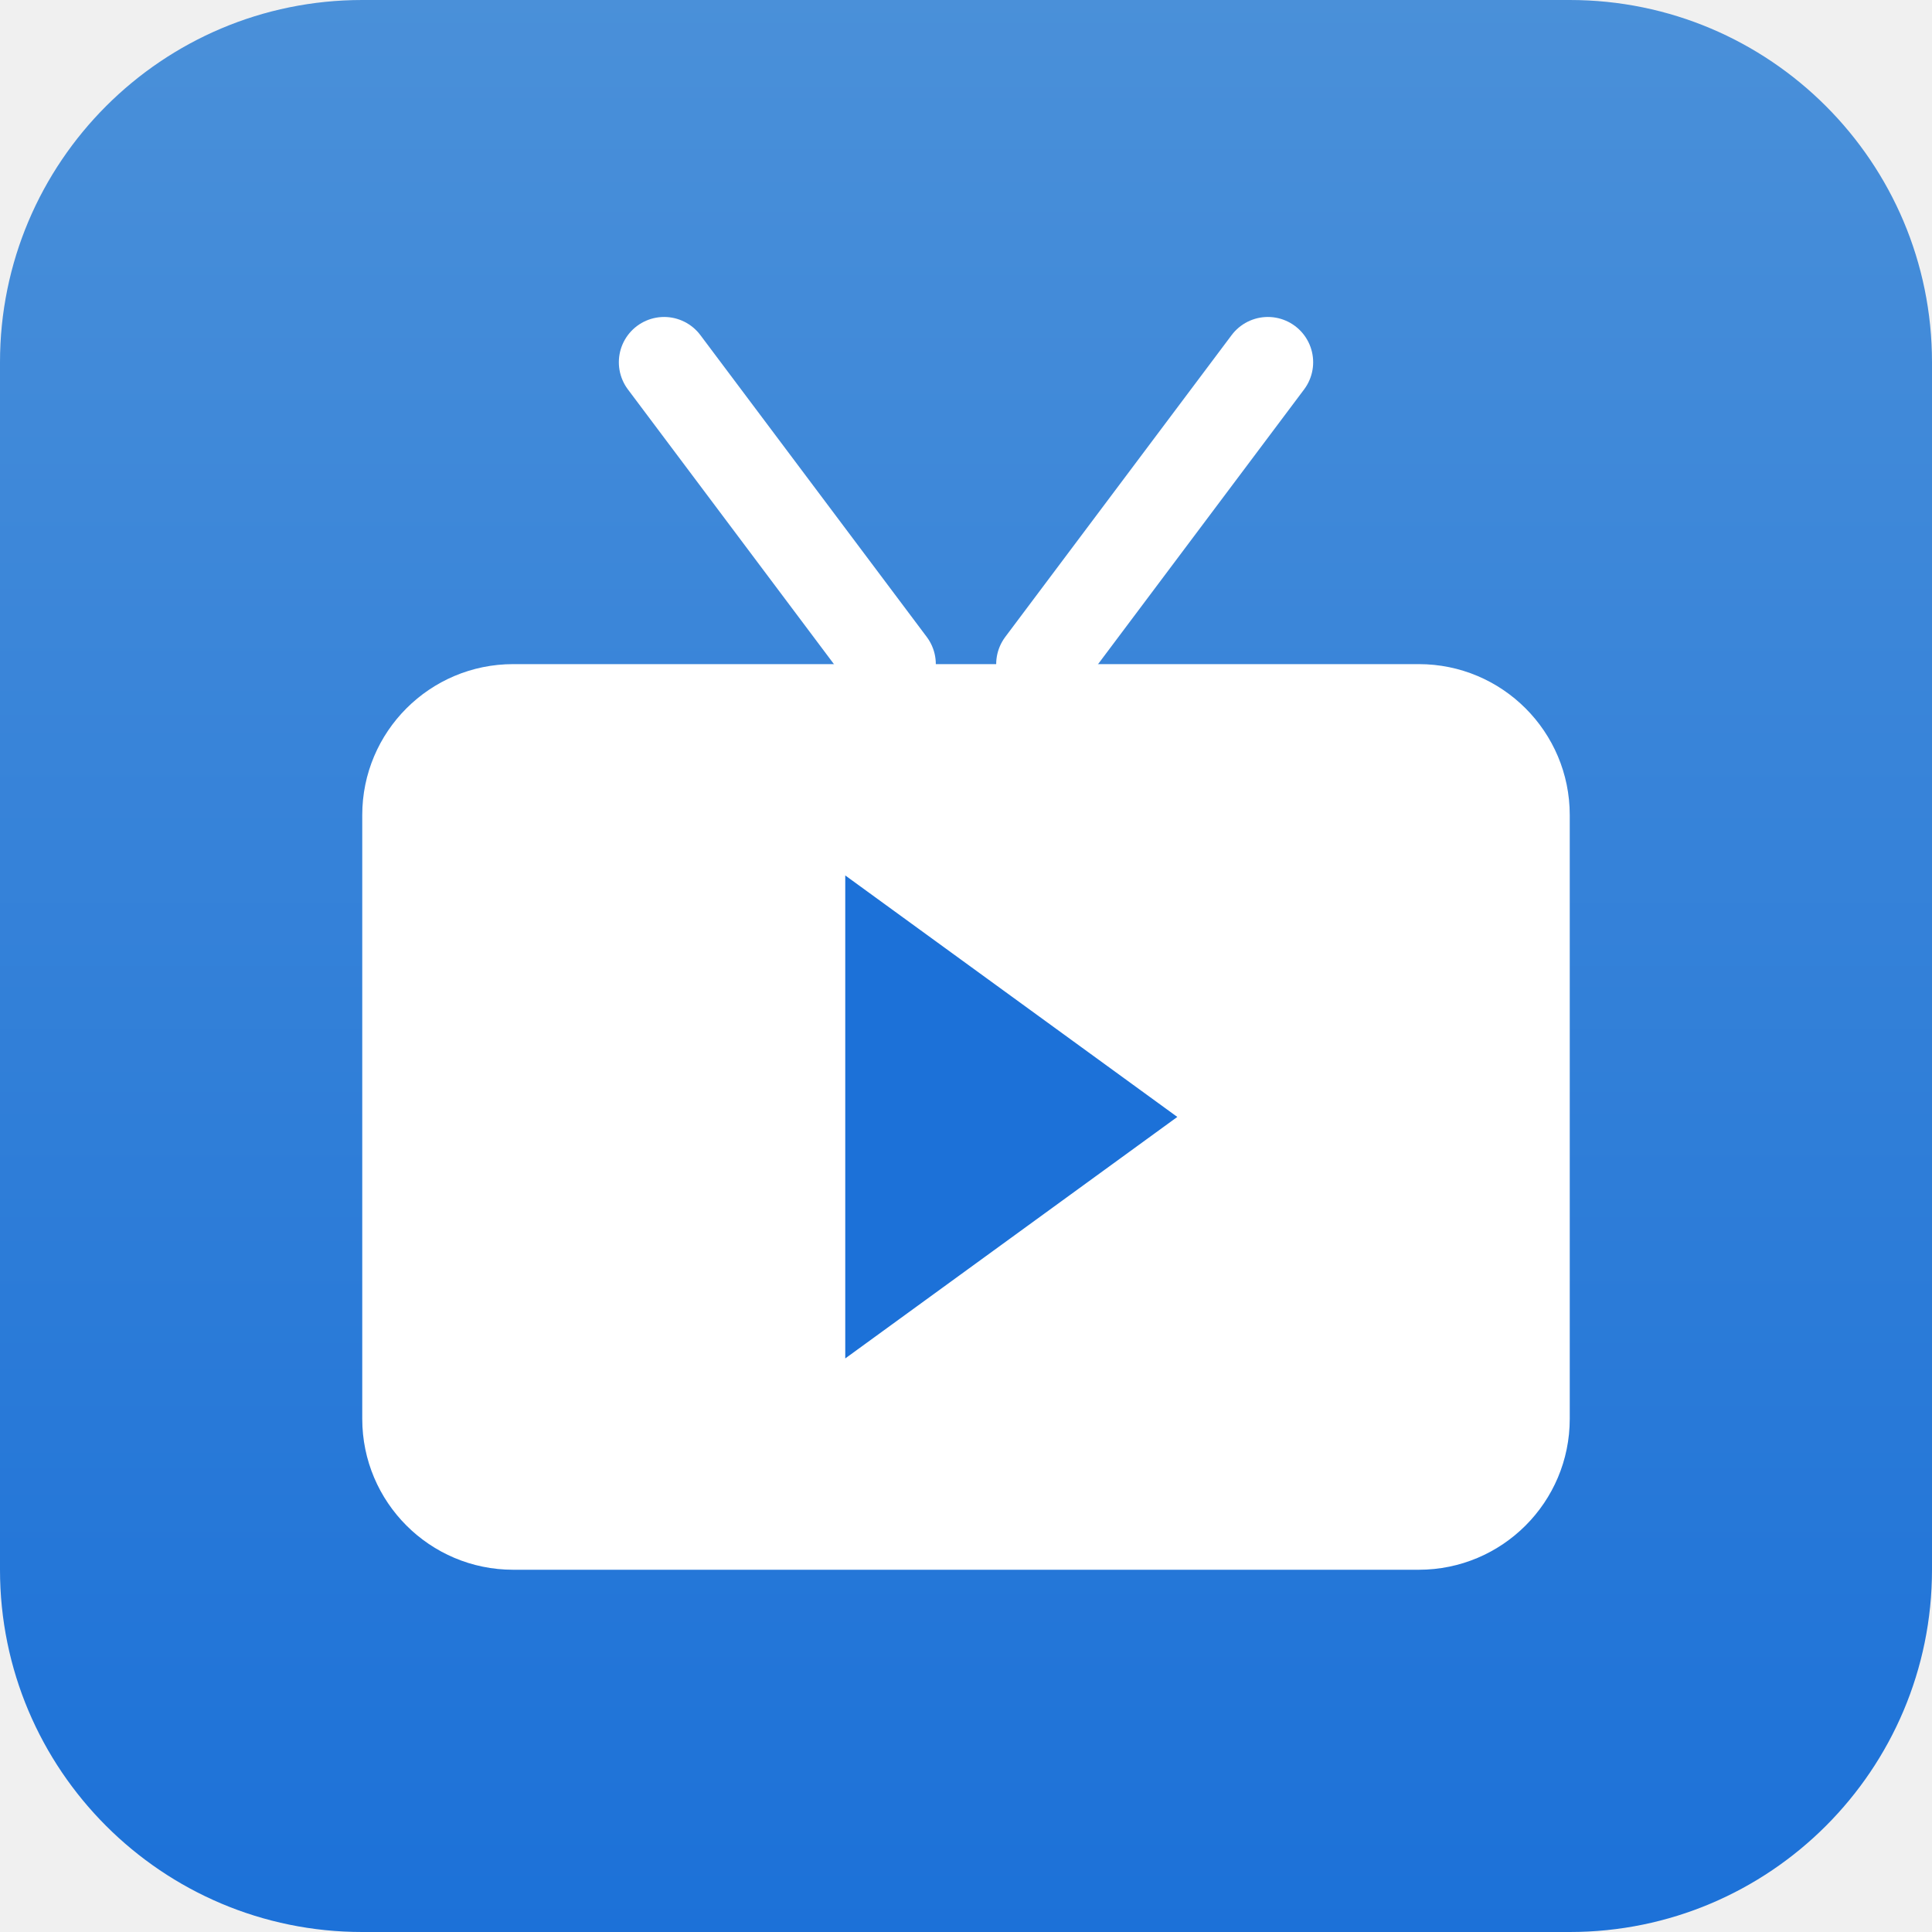
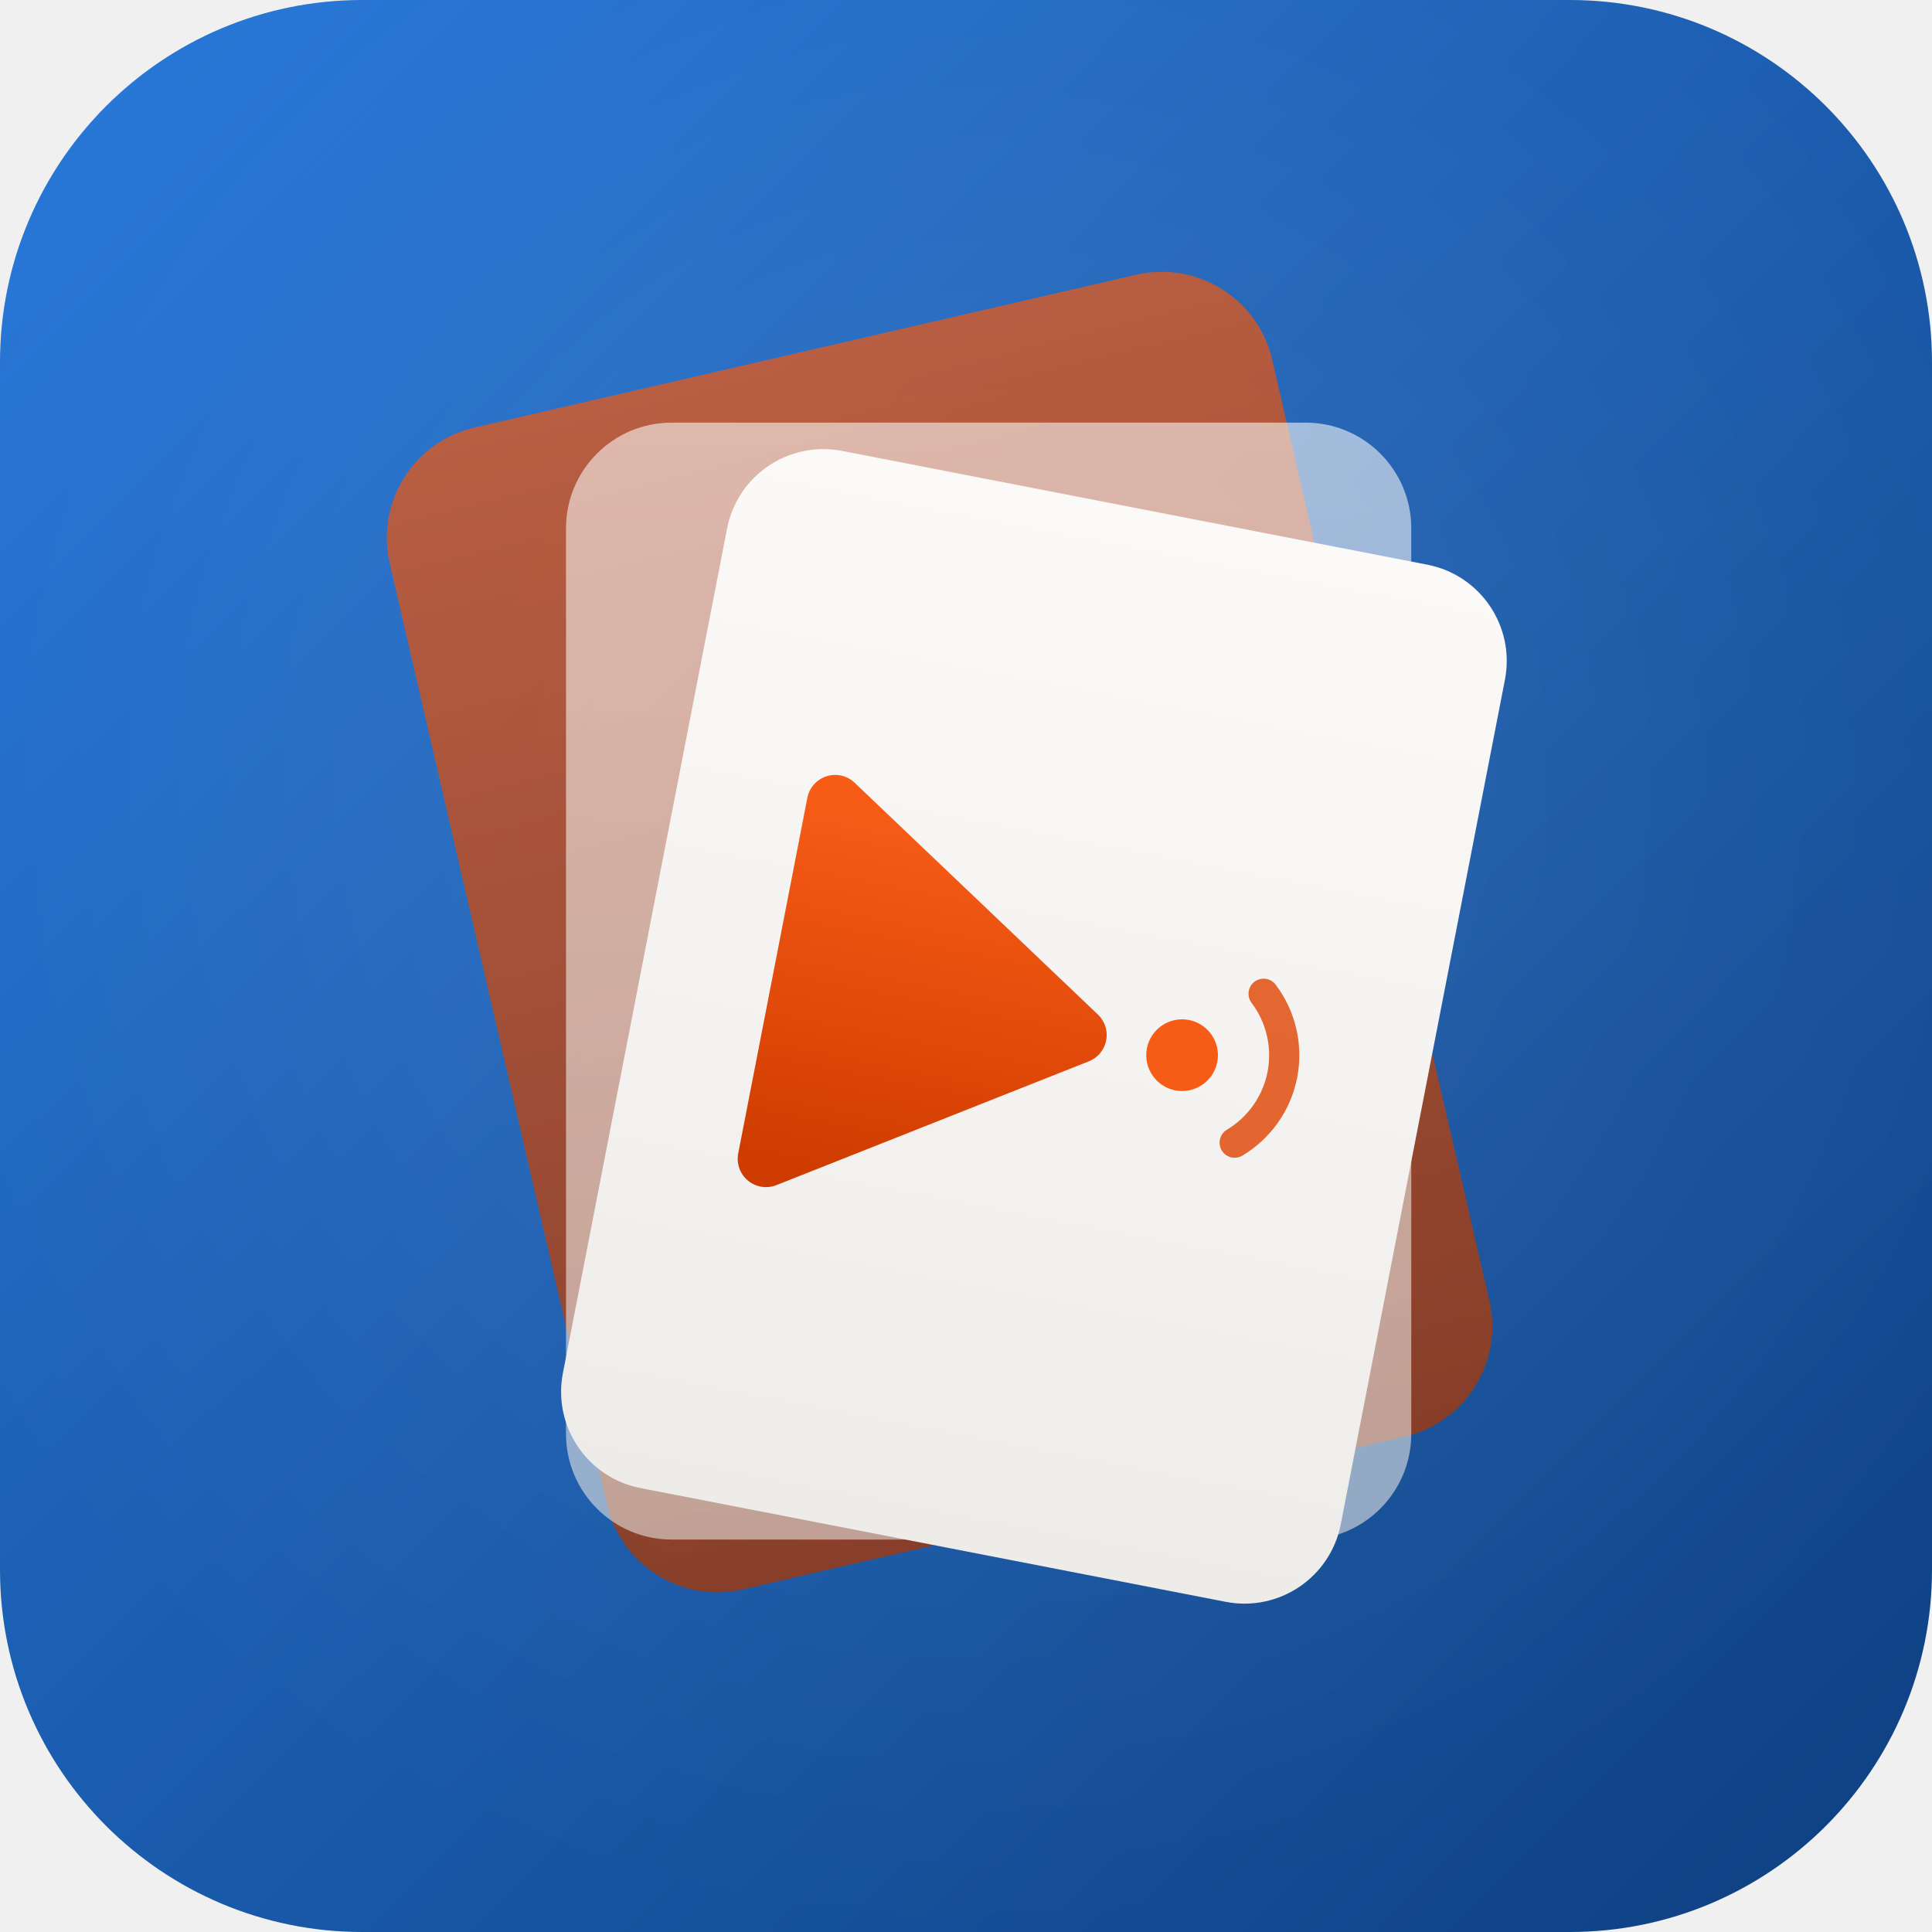
<svg xmlns="http://www.w3.org/2000/svg" width="512" height="512" viewBox="0 0 512 512">
  <defs>
-     <linearGradient id="screen-bg" x1="0" y1="0" x2="0" y2="1">
-       <stop offset="0" stop-color="#4a90d9" />
-       <stop offset="1" stop-color="#1c71d8" />
+     <linearGradient id="bg" x1="0" y1="0" x2="1" y2="1">
+       <stop offset="0" stop-color="#2779dc" />
+       <stop offset="1" stop-color="#0e3f80" />
+     </linearGradient>
+     <radialGradient id="glow" cx="0.5" cy="0.4" r="0.6">
+       <stop offset="0" stop-color="#ffffff" stop-opacity="0.09" />
+       <stop offset="1" stop-color="#ffffff" stop-opacity="0" />
+     </radialGradient>
+     <linearGradient id="rust-card" x1="0" y1="0" x2="0" y2="1">
+       <stop offset="0" stop-color="#d15a2b" />
+       <stop offset="1" stop-color="#9a3a14" />
+     </linearGradient>
+     <linearGradient id="card-dim" x1="0" y1="0" x2="0" y2="1">
+       <stop offset="0" stop-color="#faf9f8" />
+       <stop offset="1" stop-color="#e9e7e3" />
+     </linearGradient>
+     <linearGradient id="card-front" x1="0" y1="0" x2="0" y2="1">
+       <stop offset="0" stop-color="#fbfaf9" />
+       <stop offset="1" stop-color="#edece9" />
+     </linearGradient>
+     <linearGradient id="play" x1="0" y1="0" x2="0" y2="1">
+       <stop offset="0" stop-color="#f75c17" />
+       <stop offset="1" stop-color="#cf3c00" />
    </linearGradient>
  </defs>
-   <rect width="512" height="512" rx="96" fill="url(#screen-bg)" />
-   <g stroke="#ffffff" stroke-width="24" stroke-linecap="round" fill="none">
-     <path d="M 176 96 L 236 176" />
-     <path d="M 336 96 L 276 176" />
+   <rect width="512" height="512" rx="96" fill="url(#bg)" />
+   <rect width="512" height="512" rx="96" fill="url(#glow)" />
+   <g transform="translate(249 247) rotate(-13)">
+     <rect x="-120" y="-158" width="240" height="316" rx="30" fill="url(#rust-card)" opacity="0.85" />
  </g>
-   <rect x="96" y="176" width="320" height="240" rx="40" fill="#ffffff" />
-   <path d="M 224 232 L 312 296 L 224 360 Z" fill="#1c71d8" />
+   <g transform="translate(262 260)">
+     <rect x="-112" y="-148" width="224" height="296" rx="28" fill="url(#card-dim)" opacity="0.58" />
+   </g>
+   <g transform="translate(274 272) rotate(11)">
+     <rect x="-105" y="-140" width="210" height="280" rx="26" fill="url(#card-front)" />
+     <path d="M -63 -48 L 12 0 L -63 48 Z" fill="url(#play)" stroke="url(#play)" stroke-width="15" stroke-linejoin="round" />
+     <circle cx="40" cy="0" r="9.5" fill="#f75c17" />
+     <path d="M 58.1 -20.1 A 27 27 0 0 1 58.1 20.1" fill="none" stroke="#e04d0e" stroke-width="8" stroke-linecap="round" opacity="0.85" />
+   </g>
</svg>
